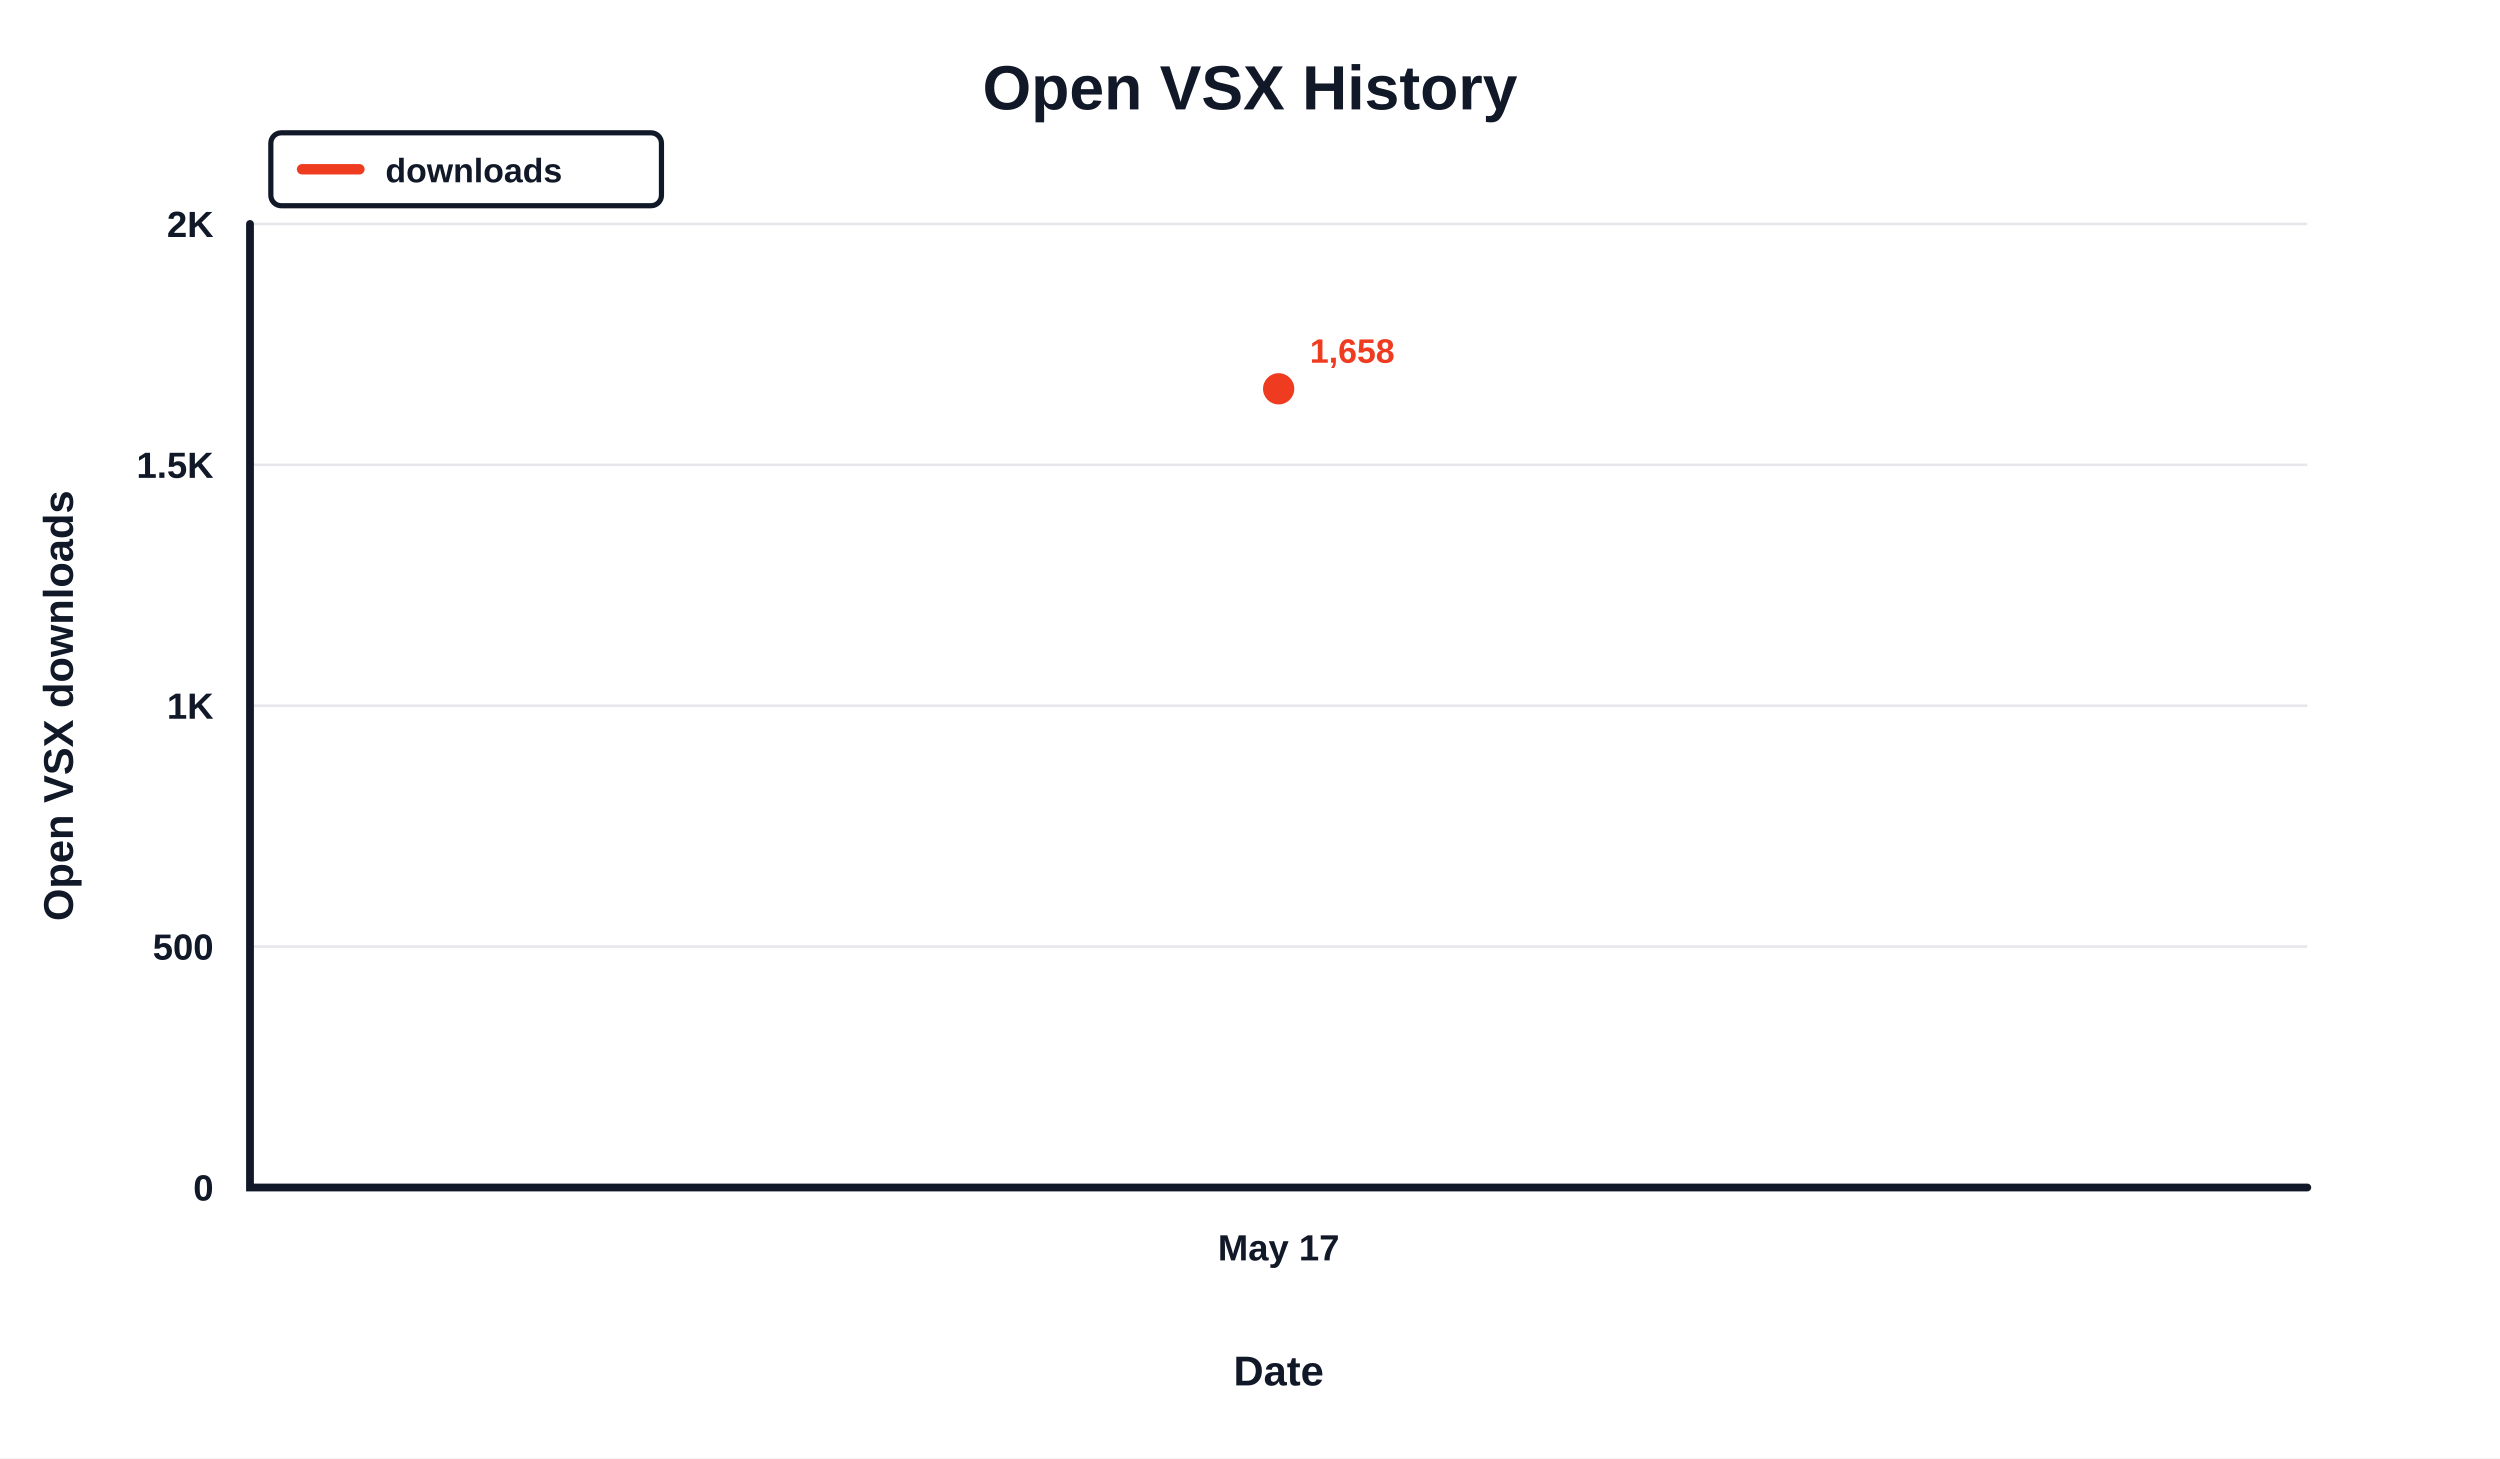
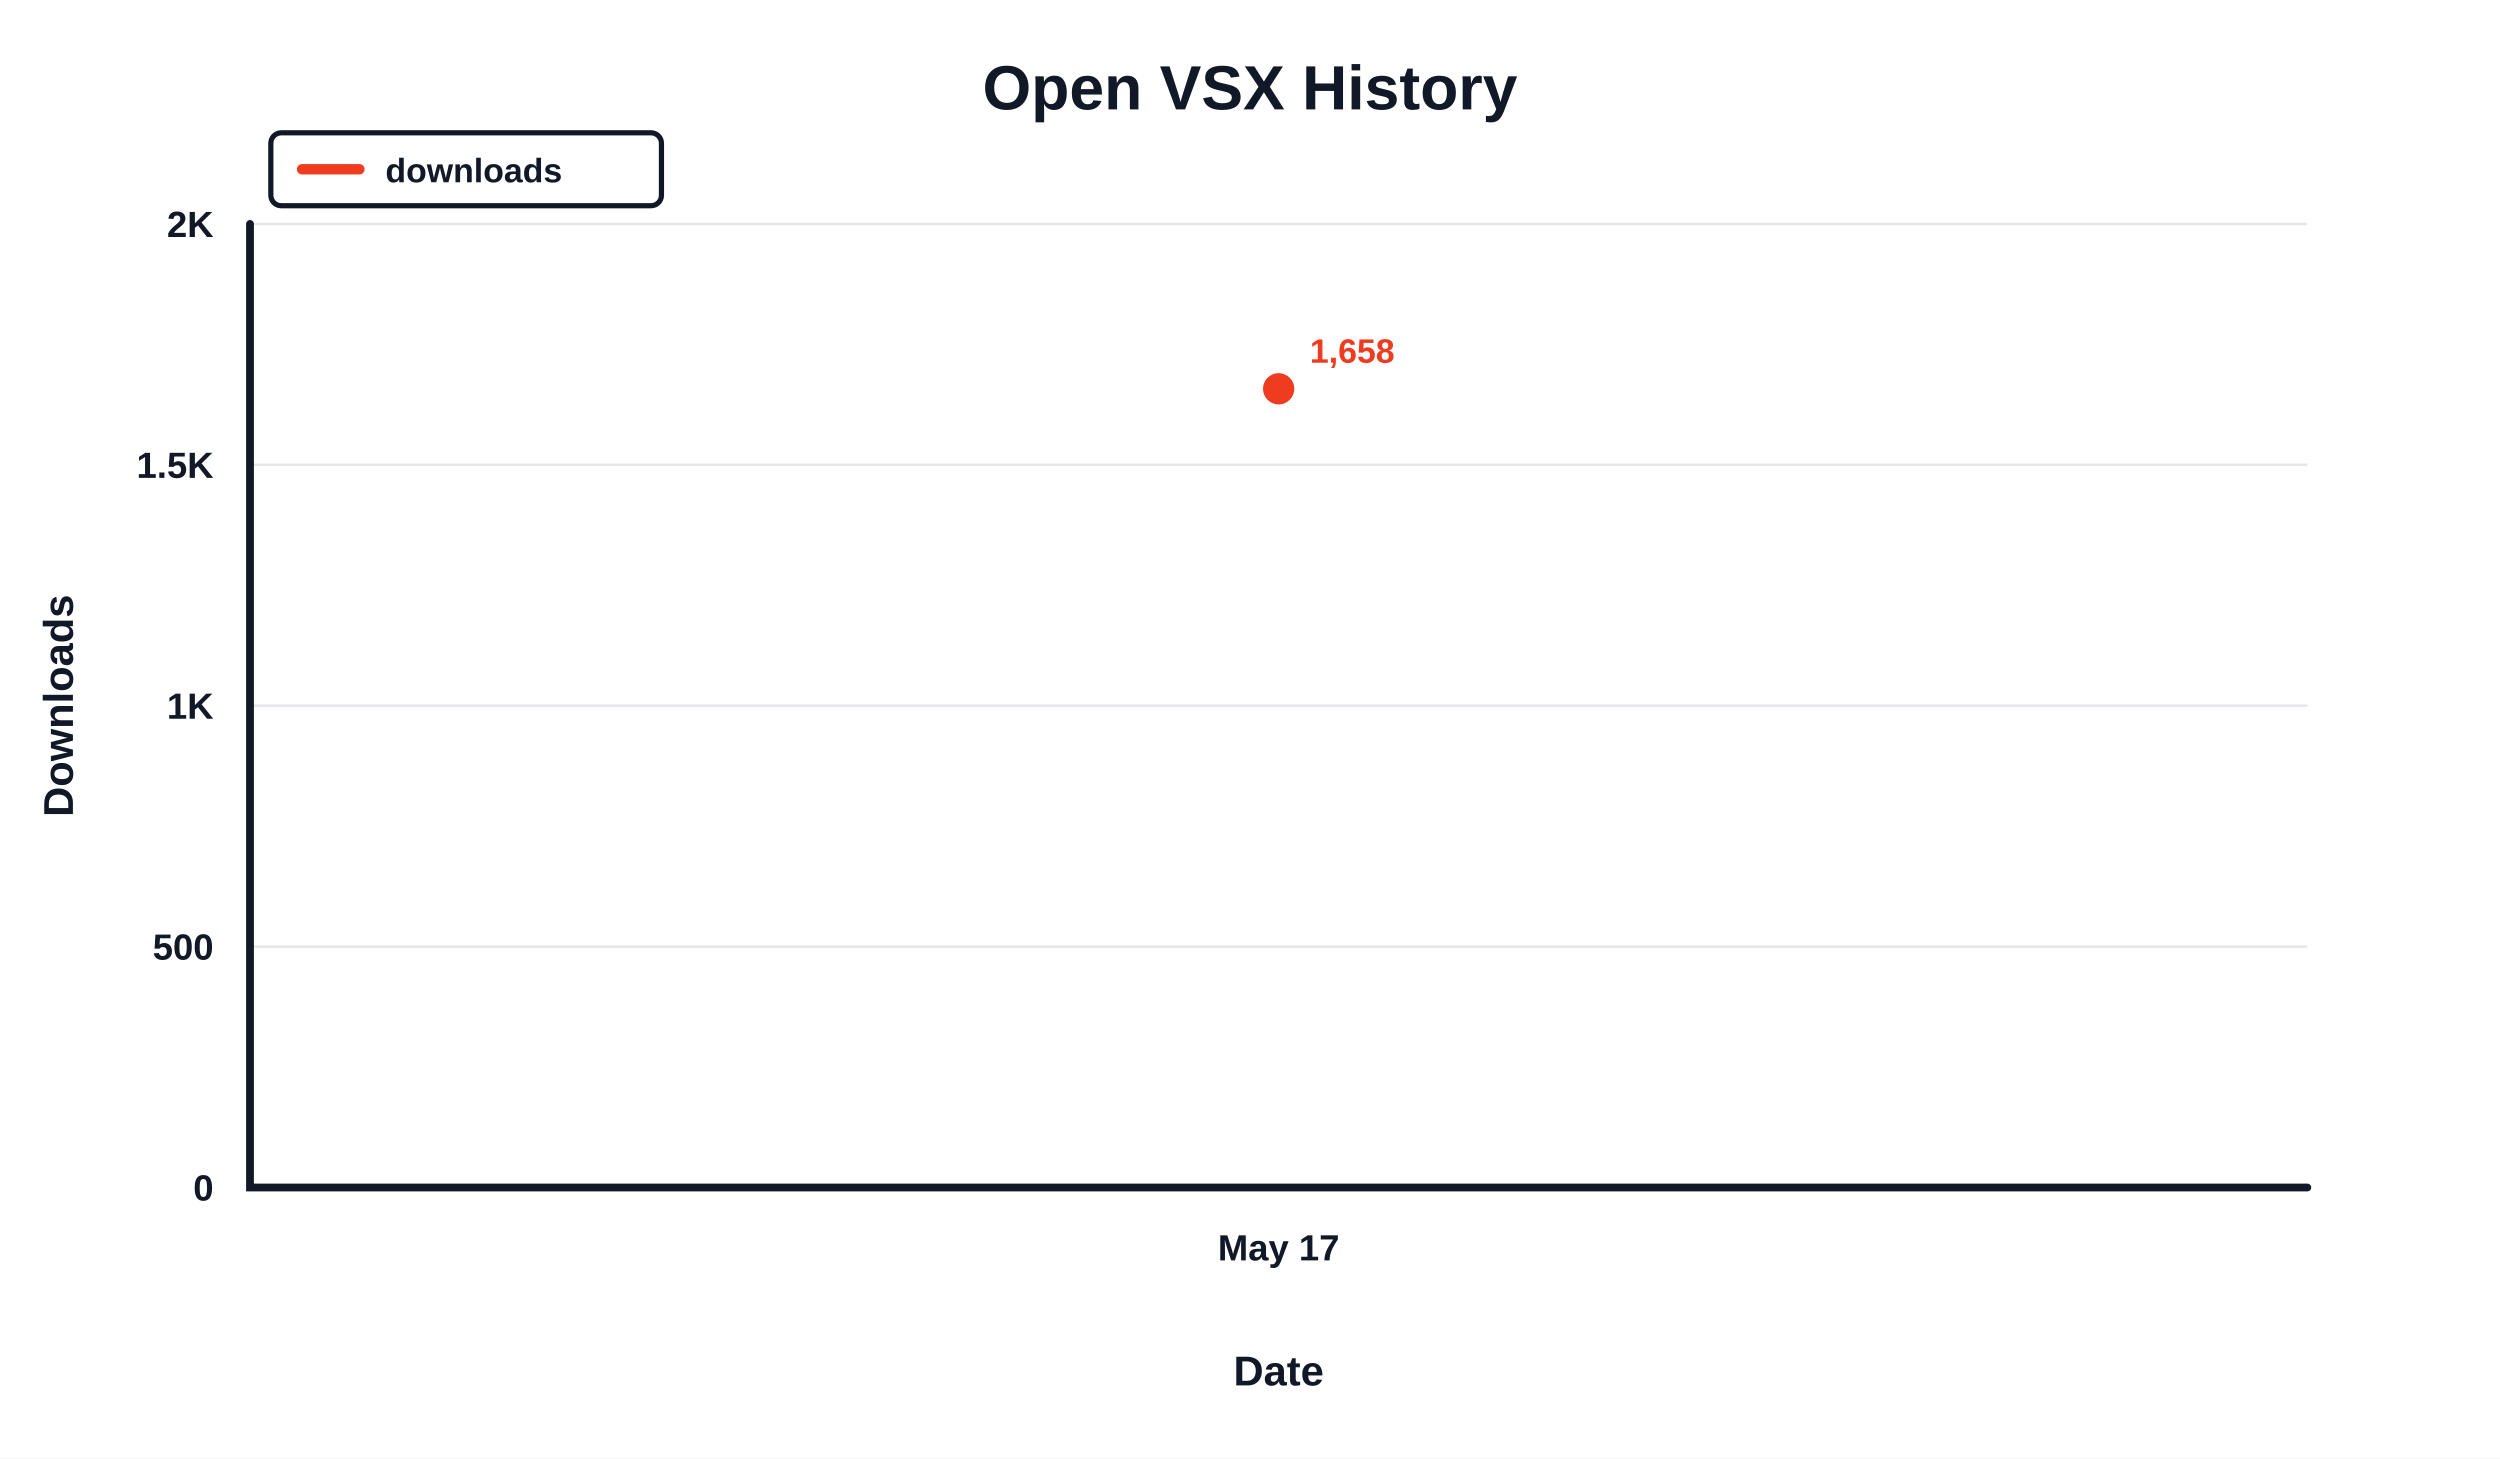
<svg xmlns="http://www.w3.org/2000/svg" width="960" height="560" viewBox="0 0 960 560" role="img" aria-label="Pain-Labs.edo-tensei Open VSX History line chart">
  <rect width="960" height="560" fill="#ffffff" />
  <text x="480" y="42" text-anchor="middle" font-family="Segoe UI, Arial, sans-serif" font-size="24" font-weight="700" fill="#111827">Open VSX History</text>
  <g transform="translate(104,64)">
    <rect x="0" y="-13" width="150" height="28" rx="4" fill="#ffffff" stroke="#111827" stroke-width="2" />
    <line x1="12" y1="1" x2="34" y2="1" stroke="#ef3b20" stroke-width="4" stroke-linecap="round" />
    <text x="44" y="6" font-family="Segoe UI, Arial, sans-serif" font-size="13" font-weight="600" fill="#111827">downloads</text>
  </g>
  <line x1="96" y1="456.0" x2="886" y2="456.0" stroke="#e5e7eb" stroke-width="1" />
  <text x="82" y="461.0" text-anchor="end" font-family="Segoe UI, Arial, sans-serif" font-size="14" font-weight="600" fill="#111827">0</text>
  <line x1="96" y1="363.5" x2="886" y2="363.5" stroke="#e5e7eb" stroke-width="1" />
  <text x="82" y="368.5" text-anchor="end" font-family="Segoe UI, Arial, sans-serif" font-size="14" font-weight="600" fill="#111827">500</text>
  <line x1="96" y1="271.0" x2="886" y2="271.0" stroke="#e5e7eb" stroke-width="1" />
  <text x="82" y="276.0" text-anchor="end" font-family="Segoe UI, Arial, sans-serif" font-size="14" font-weight="600" fill="#111827">1K</text>
  <line x1="96" y1="178.5" x2="886" y2="178.5" stroke="#e5e7eb" stroke-width="1" />
  <text x="82" y="183.5" text-anchor="end" font-family="Segoe UI, Arial, sans-serif" font-size="14" font-weight="600" fill="#111827">1.5K</text>
  <line x1="96" y1="86.0" x2="886" y2="86.0" stroke="#e5e7eb" stroke-width="1" />
  <text x="82" y="91.0" text-anchor="end" font-family="Segoe UI, Arial, sans-serif" font-size="14" font-weight="600" fill="#111827">2K</text>
  <path d="M96,86 L96,456 L886,456" fill="none" stroke="#111827" stroke-width="3" stroke-linecap="round" />
  <circle cx="491.0" cy="149.3" r="6" fill="#ef3b20" />
  <text x="503.0" y="139.3" font-family="Segoe UI, Arial, sans-serif" font-size="13" font-weight="700" fill="#ef3b20">1,658</text>
  <text x="491.0" y="484" text-anchor="middle" font-family="Segoe UI, Arial, sans-serif" font-size="14" font-weight="600" fill="#111827">May 17</text>
  <text x="491" y="532" text-anchor="middle" font-family="Segoe UI, Arial, sans-serif" font-size="16" font-weight="600" fill="#111827">Date</text>
-   <text transform="translate(28 271) rotate(-90)" text-anchor="middle" font-family="Segoe UI, Arial, sans-serif" font-size="16" font-weight="600" fill="#111827">Open VSX downloads</text>
+   <text transform="translate(28 271) rotate(-90)" text-anchor="middle" font-family="Segoe UI, Arial, sans-serif" font-size="16" font-weight="600" fill="#111827">Downloads</text>
</svg>
